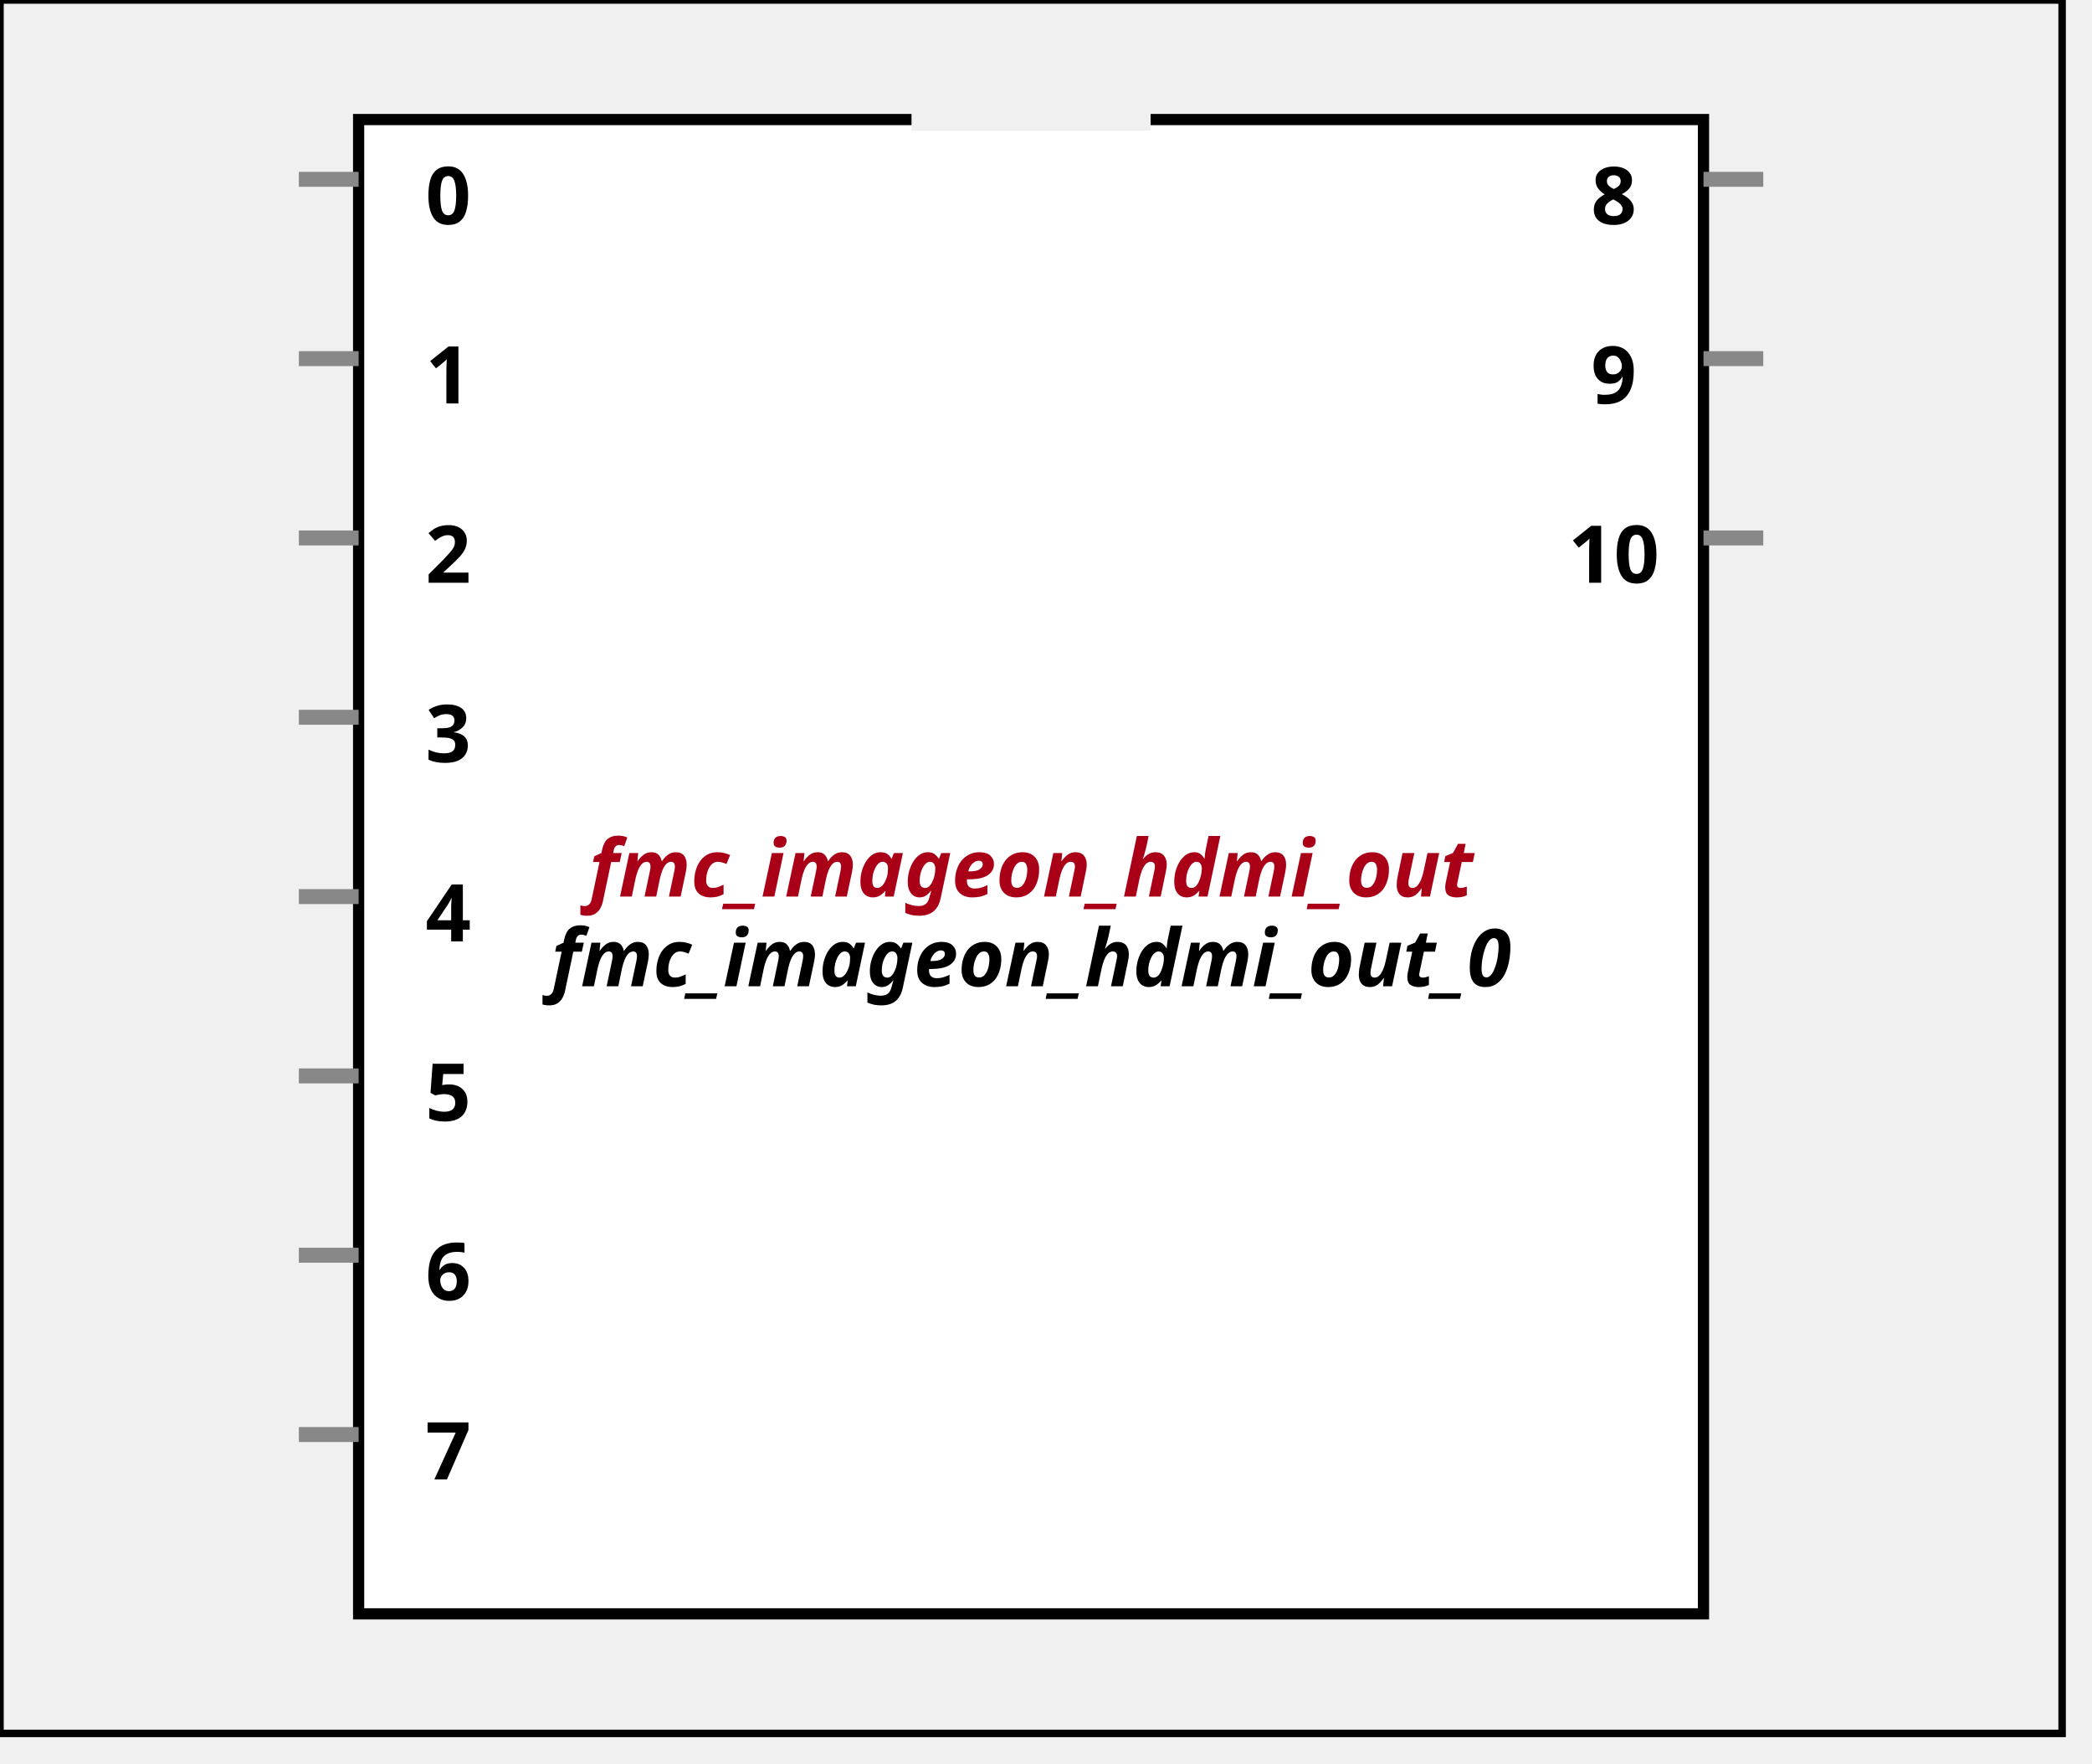
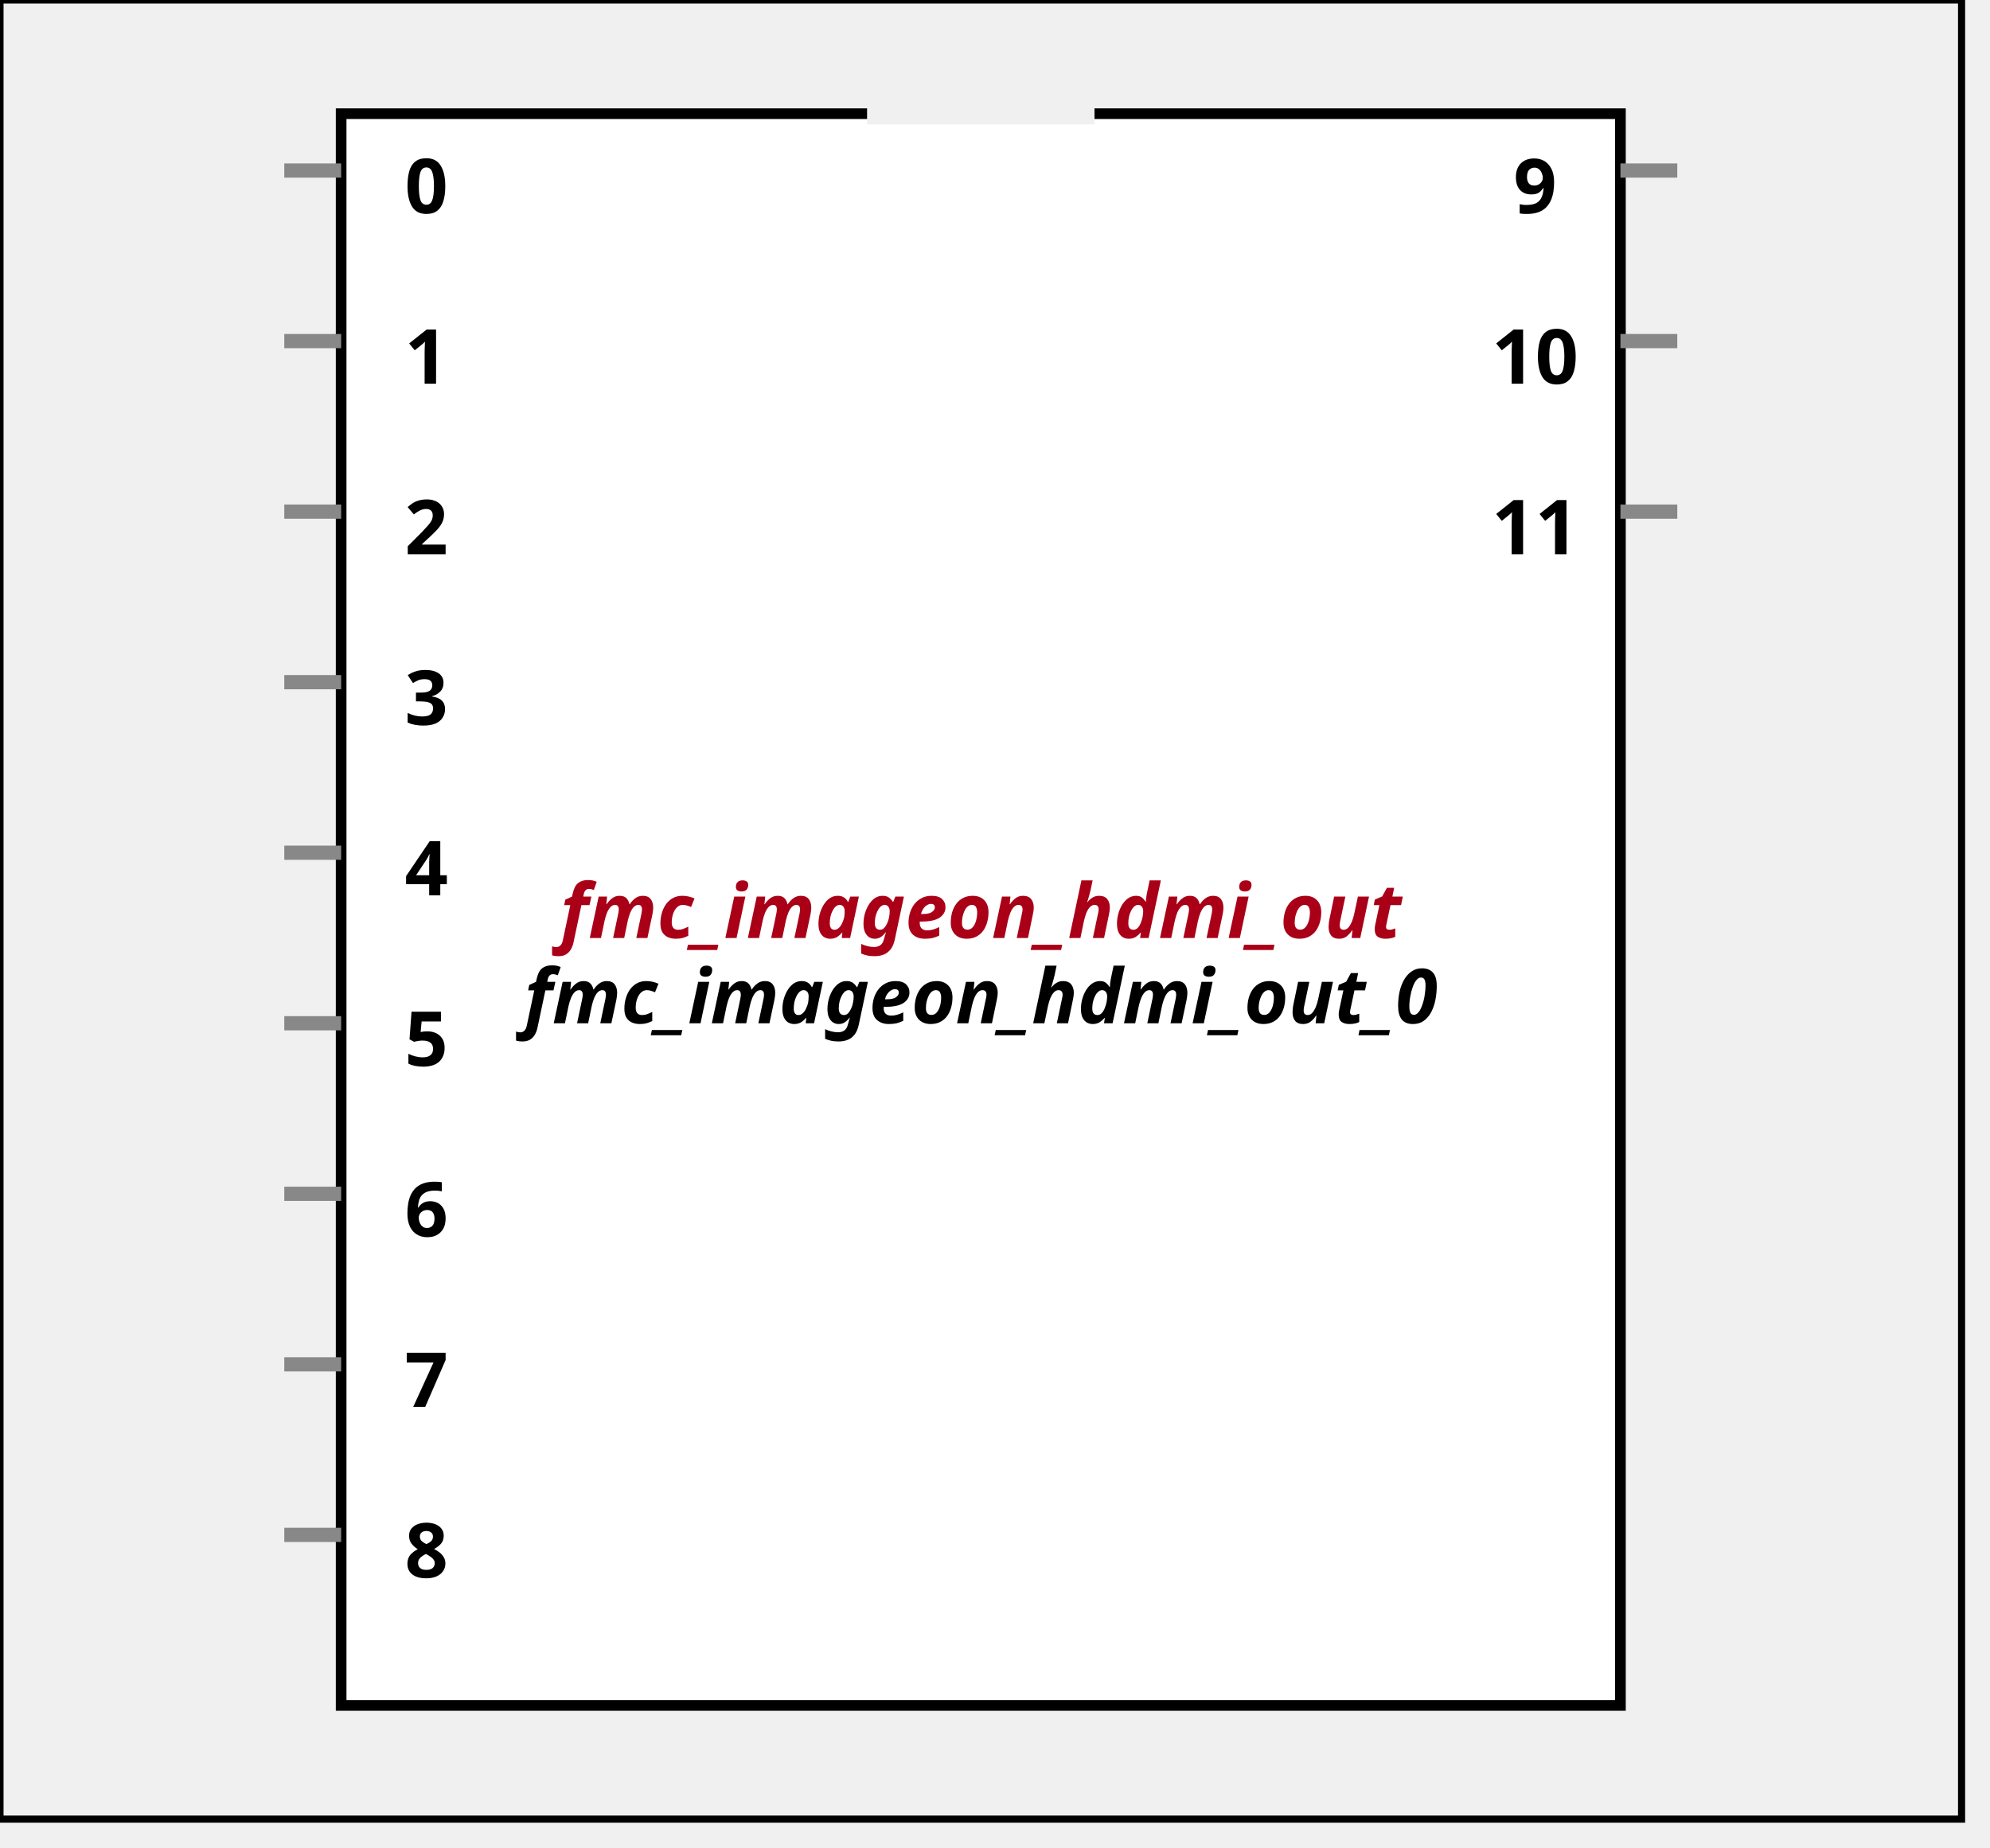
- <svg xmlns:xlink="http://www.w3.org/1999/xlink" width="280" height="236">
+ <svg xmlns:xlink="http://www.w3.org/1999/xlink" width="280" height="260">
  <defs>
    <g id="AXI_BifLabel">
      <rect x="0" y="0" rx="3" ry="3" width="32" height="16" style="fill:#0084AB; stroke:black; stroke-width:1" />
    </g>
    <g id="AXI_busconn_SLAVE">
      <circle cx="12" cy="12" r="12" style="fill:#D0E6EF; stroke:#0084AB; stroke-width:1" />
      <circle cx="12.5" cy="12" r="7" style="fill:#0084AB; stroke:none;" />
    </g>
    <g id="AXI_busconn_MASTER">
      <rect x="0" y="0" width="24" height="24" style="fill:#D0E6EF; stroke:#0084AB; stroke-width:1" />
      <rect x="5.5" y="5" width="14" height="14" style="fill:#0084AB; stroke:none;" />
    </g>
    <g id="AXIS_BifLabel">
      <rect x="0" y="0" rx="3" ry="3" width="32" height="16" style="fill:#0084AB; stroke:black; stroke-width:1" />
    </g>
    <g id="AXIS_busconn_TARGET">
      <circle cx="12" cy="12" r="12" style="fill:#D0E6EF; stroke:#0084AB; stroke-width:1" />
      <circle cx="12.5" cy="12" r="7" style="fill:#0084AB; stroke:none;" />
    </g>
    <g id="AXIS_busconn_INITIATOR">
      <rect x="0" y="0" width="24" height="24" style="fill:#D0E6EF; stroke:#0084AB; stroke-width:1" />
      <rect x="5.5" y="5" width="14" height="14" style="fill:#0084AB; stroke:none;" />
    </g>
    <g id="USER_BifLabel">
      <rect x="0" y="0" rx="3" ry="3" width="32" height="16" style="fill:#009999; stroke:black; stroke-width:1" />
    </g>
    <g id="USER_busconn_TARGET">
      <circle cx="12" cy="12" r="12" style="fill:#00CCCC; stroke:#009999; stroke-width:1" />
      <circle cx="12.5" cy="12" r="7" style="fill:#009999; stroke:none;" />
    </g>
    <g id="USER_busconn_INITIATOR">
      <rect x="0" y="0" width="24" height="24" style="fill:#00CCCC; stroke:#009999; stroke-width:1" />
      <rect x="5.5" y="5" width="14" height="14" style="fill:#009999; stroke:none;" />
    </g>
    <g id="KEY_BifLabel">
      <rect x="0" y="0" rx="3" ry="3" width="32" height="16" style="fill:#444444; stroke:black; stroke-width:1" />
    </g>
    <g id="KEY_busconn_SLAVE">
      <circle cx="12" cy="12" r="12" style="fill:#888888; stroke:#444444; stroke-width:1" />
      <circle cx="12.5" cy="12" r="7" style="fill:#444444; stroke:none;" />
    </g>
    <g id="KEY_busconn_MASTER">
      <rect x="0" y="0" width="24" height="24" style="fill:#888888; stroke:#444444; stroke-width:1" />
      <rect x="5.5" y="5" width="14" height="14" style="fill:#444444; stroke:none;" />
    </g>
    <g id="KEY_busconn_MASTER_SLAVE">
      <circle cx="12" cy="12" r="12" style="fill:#888888; stroke:#444444; stroke-width:1" />
      <circle cx="12.5" cy="12" r="7" style="fill:#444444; stroke:none;" />
      <rect x="0" y="12" width="24" height="12" style="fill:#888888; stroke:#444444; stroke-width:1" />
      <rect x="5.5" y="12" width="14" height="7" style="fill:#444444; stroke:none;" />
    </g>
    <g id="KEY_busconn_TARGET">
      <circle cx="12" cy="12" r="12" style="fill:#888888; stroke:#444444; stroke-width:1" />
      <circle cx="12.5" cy="12" r="7" style="fill:#444444; stroke:none;" />
    </g>
    <g id="KEY_busconn_INITIATOR">
      <rect x="0" y="0" width="24" height="24" style="fill:#888888; stroke:#444444; stroke-width:1" />
      <rect x="5.5" y="5" width="14" height="14" style="fill:#444444; stroke:none;" />
    </g>
    <g id="KEY_busconn_MONITOR">
      <rect x="0" y="0.5" width="24" height="7" style="fill:#444444; stroke:none;" />
      <rect x="0" y="16" width="24" height="7" style="fill:#444444; stroke:none;" />
    </g>
    <g id="KEY_busconn_USER">
      <circle cx="12" cy="12" r="12" style="fill:#888888; stroke:#444444; stroke-width:1" />
      <circle cx="12.5" cy="12" r="7" style="fill:#444444; stroke:none;" />
    </g>
    <g id="KEY_busconn_TRANSPARENT">
      <circle cx="12" cy="12" r="12" style="fill:#FFFFFF; stroke:#444444; stroke-width:1" />
      <circle cx="12.5" cy="12" r="7" style="fill:#FFFFFF; stroke:none;" />
    </g>
    <g id="HCurve" overflow="visible">
      <path d="m 0  0,      a 16 16, 0,0,0, 32,0,     z" style="fill:#F0F0F0;fill-opacity:1;stroke:black;stroke-width:1.5" />
      <line x1="0" y1="0" x2="32" y2="0" style="stroke:#F0F0F0;stroke-width:3" />
    </g>
    <g id="IPD_StandardBody">
-       <rect x="0" y="0" width="276" height="232" style="fill:#F0F0F0;fill-opacity: 1.0; stroke:#000000; stroke-width:1" />
-       <rect x="48" y="16" width="180" height="200" style="fill:#FFFFFF; fill-opacity: 1.0; stroke:#000000; stroke-width:1.5" />
+       <rect x="0" y="0" width="276" height="256" style="fill:#F0F0F0;fill-opacity: 1.0; stroke:#000000; stroke-width:1" />
+       <rect x="48" y="16" width="180" height="224" style="fill:#FFFFFF; fill-opacity: 1.0; stroke:#000000; stroke-width:1.5" />
      <use x="122" y="16" xlink:href="#HCurve" />
    </g>
    <g id="IPD_PORT">
      <rect width="8" height="8" style="fill:#888888;stroke-width:1;stroke:black;" />
    </g>
    <g id="IPD_SPort">
      <line x1="0" y1="0" x2="8" y2="0" style="stroke:#888888;stroke-width:2;stroke-opacity:1" />
    </g>
    <g id="IPD_PortClk">
      <line x1="0" y1="0" x2="7" y2="3" style="stroke:#000000;stroke-width:1;stroke-opacity:1" />
      <line x1="7" y1="3" x2="0" y2="7" style="stroke:#000000;stroke-width:1;stroke-opacity:1" />
    </g>
  </defs>
  <use x="0" y="0" xlink:href="#IPD_StandardBody" />
-   <text x="138" y="120" fill="#AA0017" stroke="none" font-size="8pt" font-style="italic" font-weight="bold" text-anchor="middle" font-family="Verdana Arial Helvetica san-serif">fmc_imageon_hdmi_out</text>
-   <text x="138" y="132" fill="#000000" stroke="none" font-size="8pt" font-style="italic" font-weight="bold" text-anchor="middle" font-family="Courier Arial Helvetica san-serif">fmc_imageon_hdmi_out_0</text>
+   <text x="138" y="132" fill="#AA0017" stroke="none" font-size="8pt" font-style="italic" font-weight="bold" text-anchor="middle" font-family="Verdana Arial Helvetica san-serif">fmc_imageon_hdmi_out</text>
+   <text x="138" y="144" fill="#000000" stroke="none" font-size="8pt" font-style="italic" font-weight="bold" text-anchor="middle" font-family="Courier Arial Helvetica san-serif">fmc_imageon_hdmi_out_0</text>
  <use x="40" y="24" xlink:href="#IPD_SPort" />
  <text x="60" y="30" fill="#000000" stroke="none" font-size="8pt" font-style="normal" font-weight="bold" text-anchor="middle" font-family="Verdana Arial Helvetica san-serif">0</text>
  <use x="40" y="48" xlink:href="#IPD_SPort" />
  <text x="60" y="54" fill="#000000" stroke="none" font-size="8pt" font-style="normal" font-weight="bold" text-anchor="middle" font-family="Verdana Arial Helvetica san-serif">1</text>
  <use x="40" y="72" xlink:href="#IPD_SPort" />
  <text x="60" y="78" fill="#000000" stroke="none" font-size="8pt" font-style="normal" font-weight="bold" text-anchor="middle" font-family="Verdana Arial Helvetica san-serif">2</text>
  <use x="40" y="96" xlink:href="#IPD_SPort" />
  <text x="60" y="102" fill="#000000" stroke="none" font-size="8pt" font-style="normal" font-weight="bold" text-anchor="middle" font-family="Verdana Arial Helvetica san-serif">3</text>
  <use x="40" y="120" xlink:href="#IPD_SPort" />
  <text x="60" y="126" fill="#000000" stroke="none" font-size="8pt" font-style="normal" font-weight="bold" text-anchor="middle" font-family="Verdana Arial Helvetica san-serif">4</text>
  <use x="40" y="144" xlink:href="#IPD_SPort" />
  <text x="60" y="150" fill="#000000" stroke="none" font-size="8pt" font-style="normal" font-weight="bold" text-anchor="middle" font-family="Verdana Arial Helvetica san-serif">5</text>
  <use x="40" y="168" xlink:href="#IPD_SPort" />
  <text x="60" y="174" fill="#000000" stroke="none" font-size="8pt" font-style="normal" font-weight="bold" text-anchor="middle" font-family="Verdana Arial Helvetica san-serif">6</text>
  <use x="40" y="192" xlink:href="#IPD_SPort" />
  <text x="60" y="198" fill="#000000" stroke="none" font-size="8pt" font-style="normal" font-weight="bold" text-anchor="middle" font-family="Verdana Arial Helvetica san-serif">7</text>
+   <use x="40" y="216" xlink:href="#IPD_SPort" />
+   <text x="60" y="222" fill="#000000" stroke="none" font-size="8pt" font-style="normal" font-weight="bold" text-anchor="middle" font-family="Verdana Arial Helvetica san-serif">8</text>
  <use x="228" y="24" xlink:href="#IPD_SPort" />
-   <text x="216" y="30" fill="#000000" stroke="none" font-size="8pt" font-style="normal" font-weight="bold" text-anchor="middle" font-family="Verdana Arial Helvetica san-serif">8</text>
+   <text x="216" y="30" fill="#000000" stroke="none" font-size="8pt" font-style="normal" font-weight="bold" text-anchor="middle" font-family="Verdana Arial Helvetica san-serif">9</text>
  <use x="228" y="48" xlink:href="#IPD_SPort" />
-   <text x="216" y="54" fill="#000000" stroke="none" font-size="8pt" font-style="normal" font-weight="bold" text-anchor="middle" font-family="Verdana Arial Helvetica san-serif">9</text>
+   <text x="216" y="54" fill="#000000" stroke="none" font-size="8pt" font-style="normal" font-weight="bold" text-anchor="middle" font-family="Verdana Arial Helvetica san-serif">10</text>
  <use x="228" y="72" xlink:href="#IPD_SPort" />
-   <text x="216" y="78" fill="#000000" stroke="none" font-size="8pt" font-style="normal" font-weight="bold" text-anchor="middle" font-family="Verdana Arial Helvetica san-serif">10</text>
+   <text x="216" y="78" fill="#000000" stroke="none" font-size="8pt" font-style="normal" font-weight="bold" text-anchor="middle" font-family="Verdana Arial Helvetica san-serif">11</text>
</svg>
